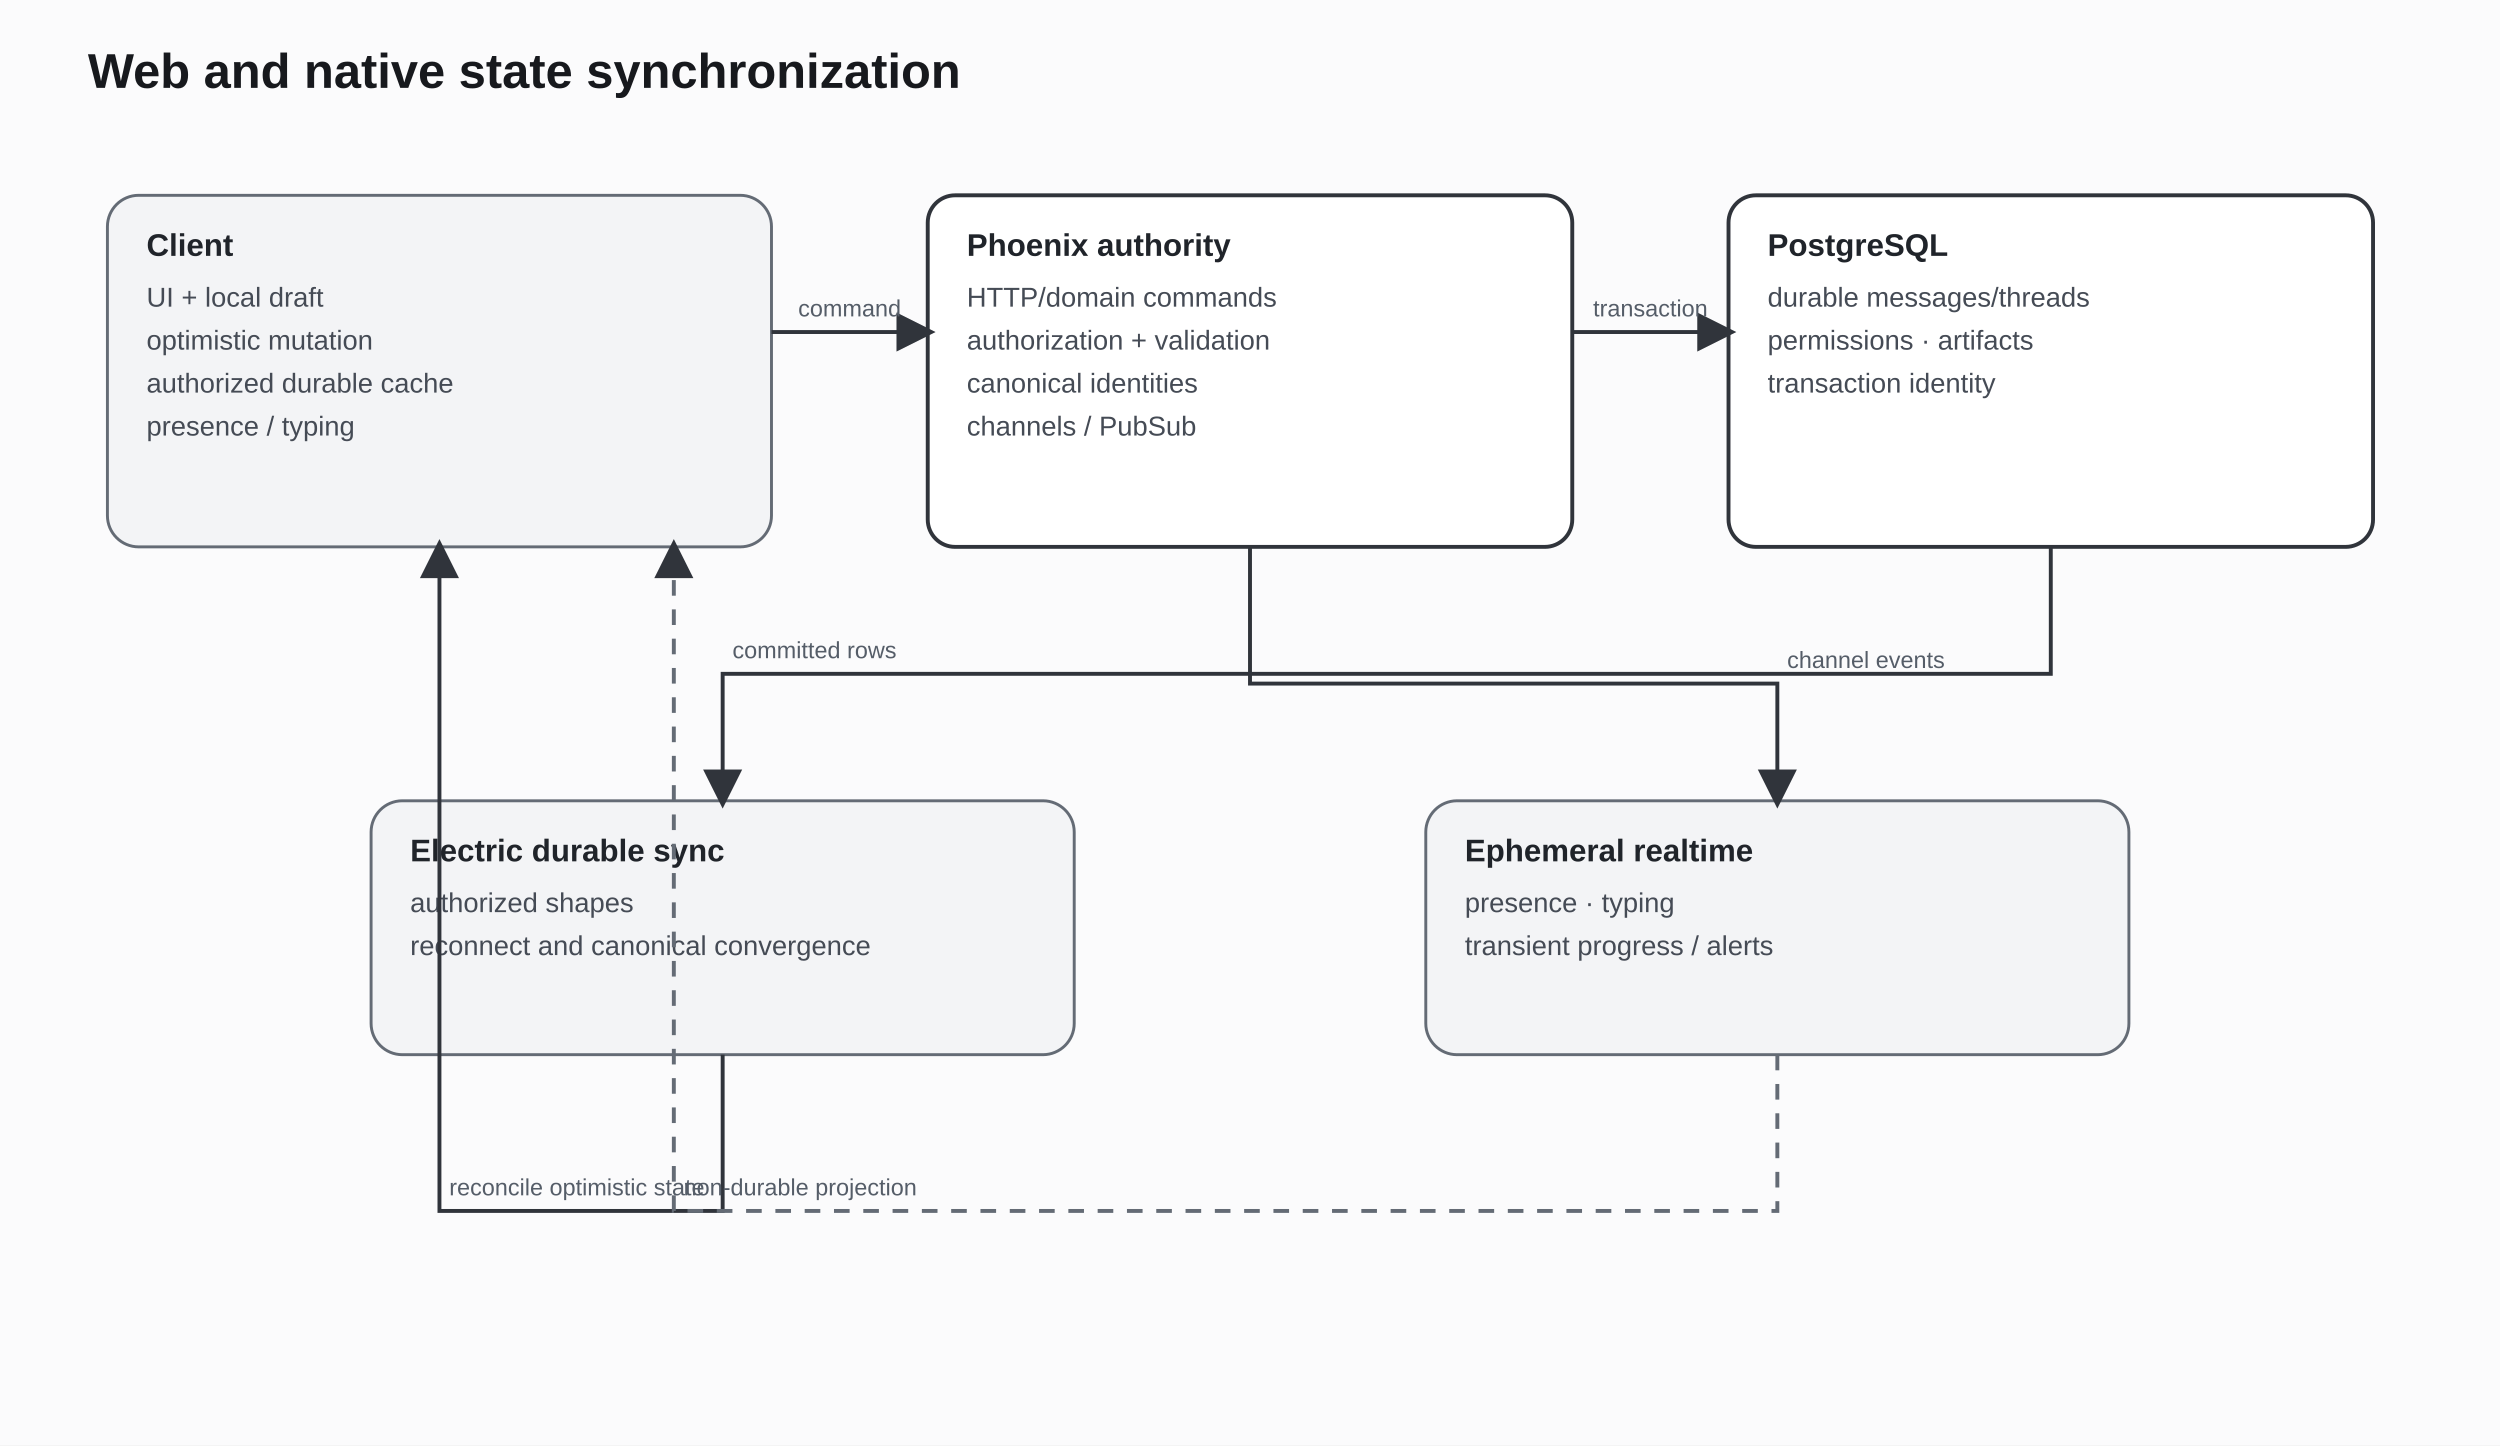
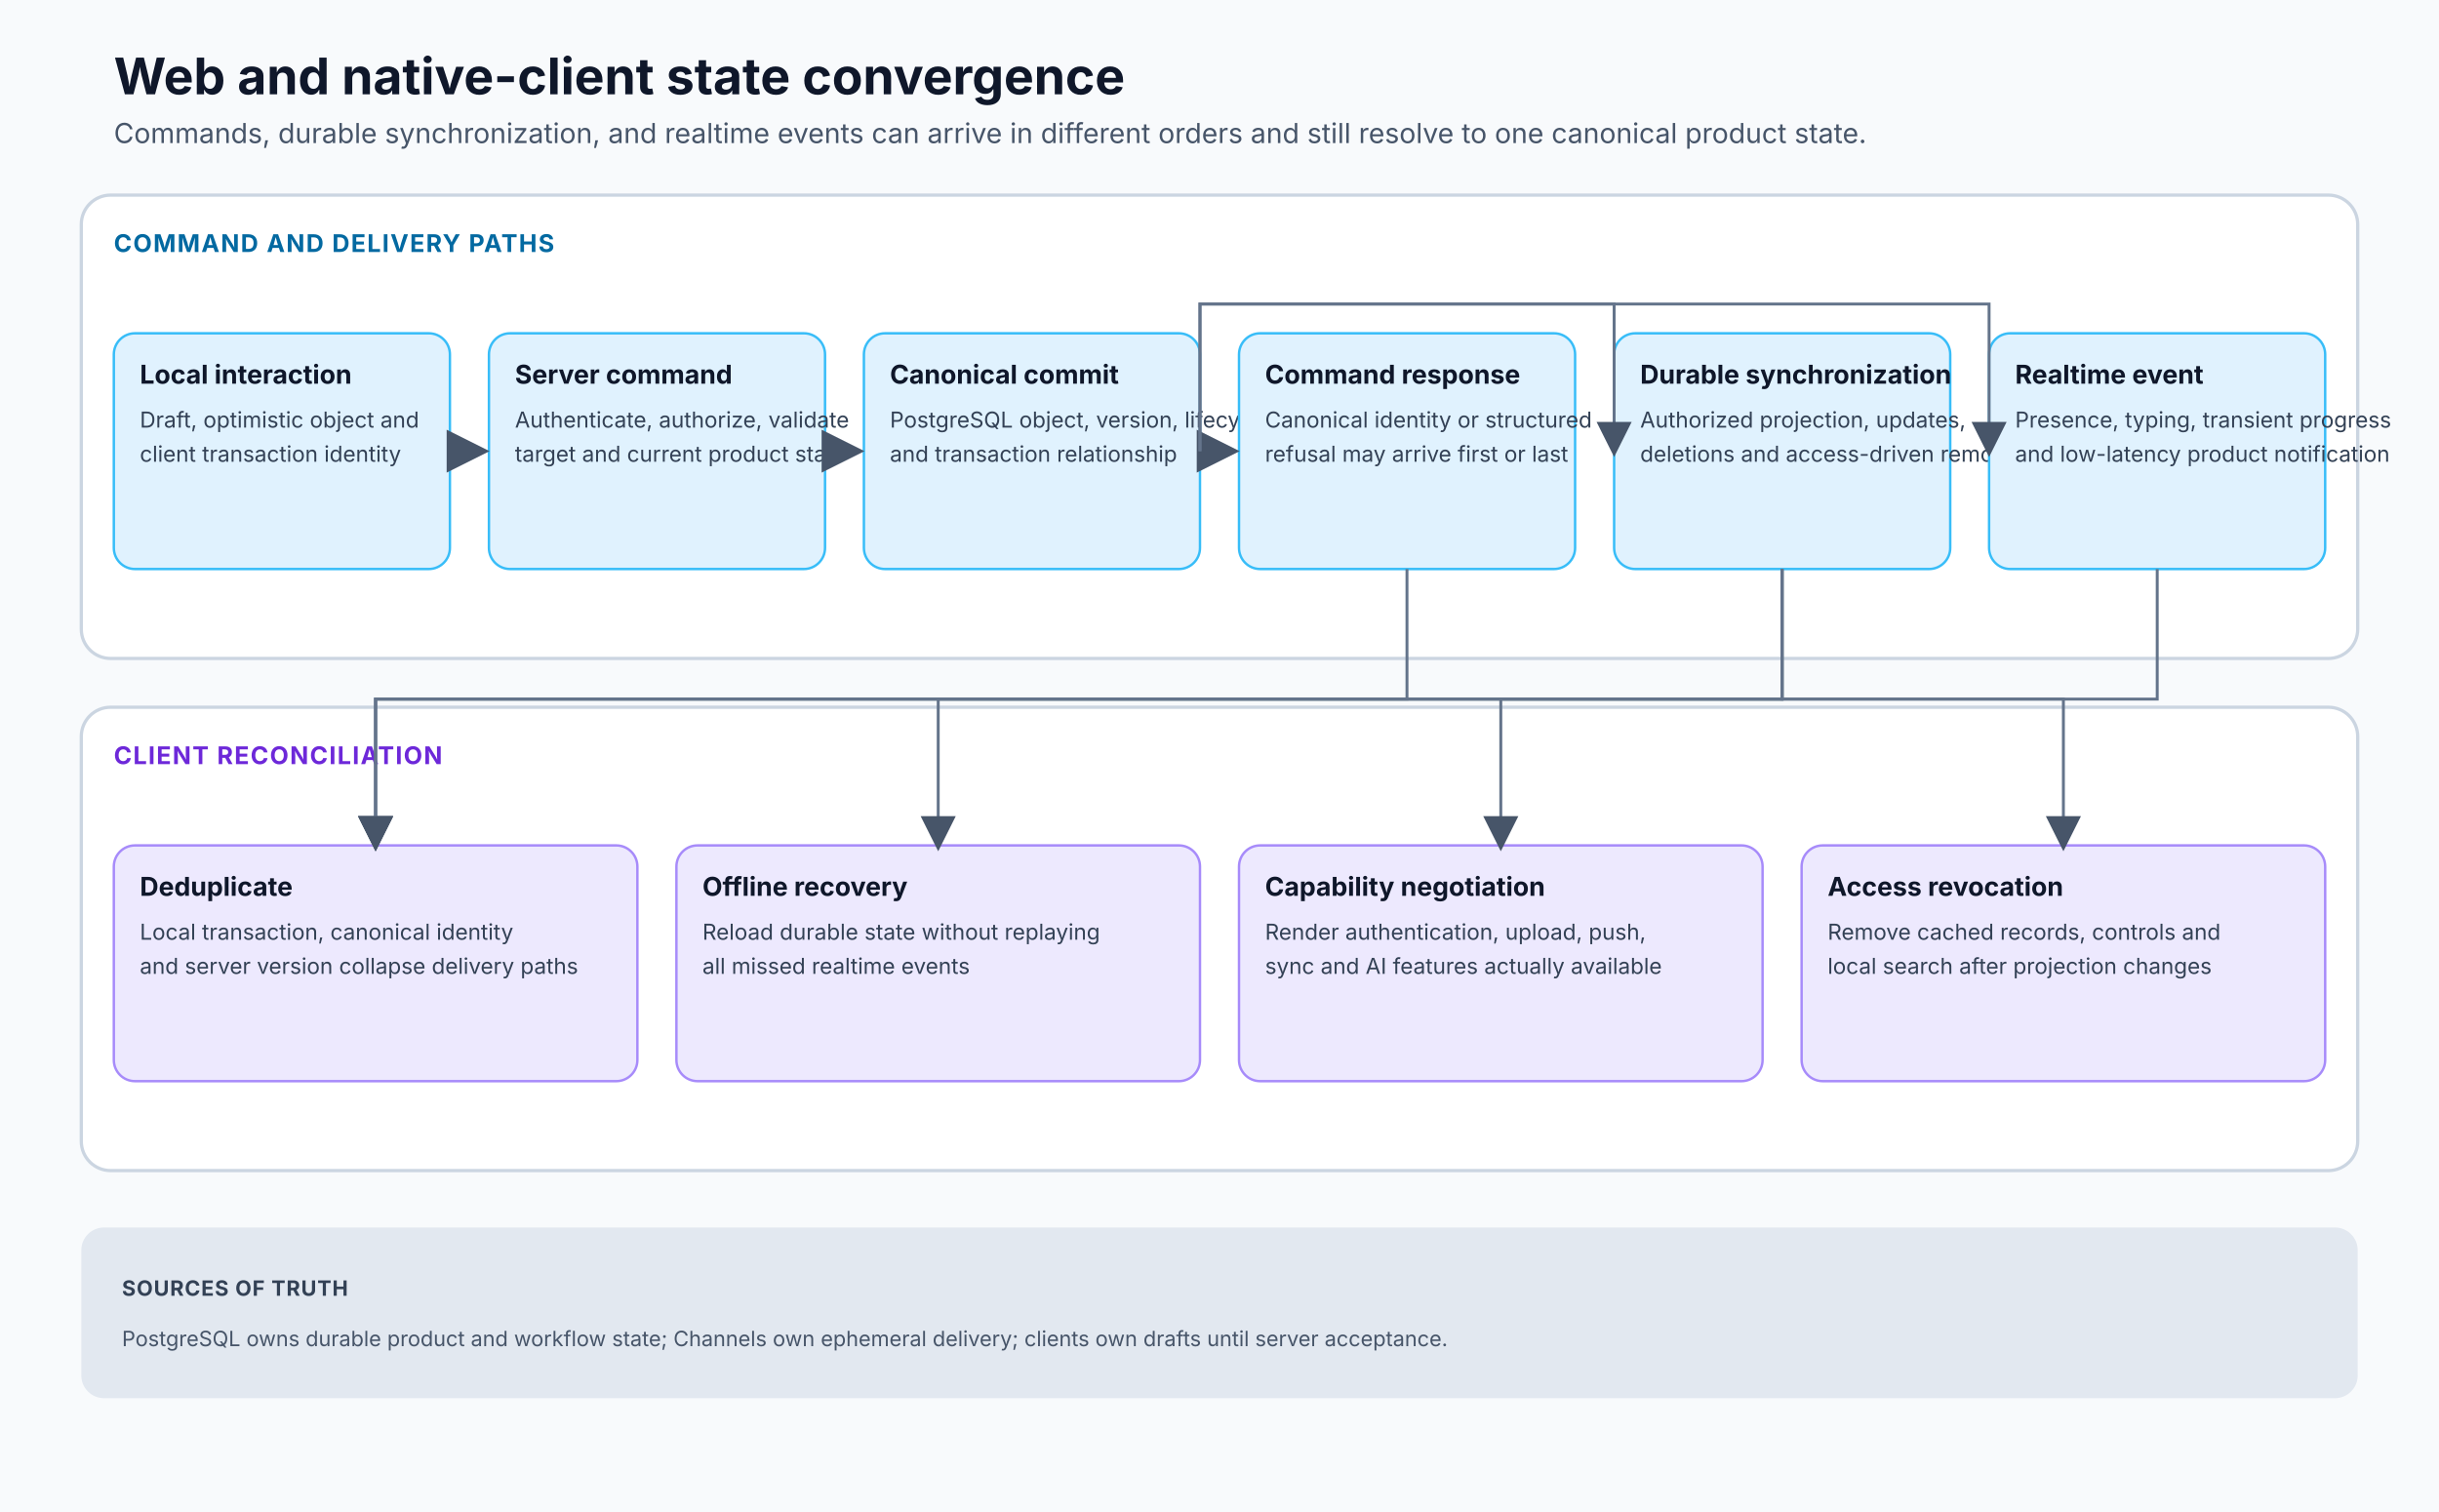
- <svg xmlns="http://www.w3.org/2000/svg" width="1280" height="740" viewBox="0 0 1280 740" role="img" aria-labelledby="title desc">
+ <svg xmlns="http://www.w3.org/2000/svg" width="1500" height="930" viewBox="0 0 1500 930" role="img" aria-labelledby="title desc">
  <defs>
-     <marker id="arrow" markerWidth="10" markerHeight="10" refX="8" refY="5" orient="auto">
-       <path d="M0,0 L10,5 L0,10 Z" fill="#30343b" />
+     <marker id="arrow" markerWidth="12" markerHeight="12" refX="10" refY="6" orient="auto">
+       <path d="M0 0 L12 6 L0 12 Z" fill="#475569" />
    </marker>
-     <style>
-             .bg{fill:#fbfbfc}.box{fill:#fff;stroke:#30343b;stroke-width:2;rx:14}
-             .soft{fill:#f3f4f6;stroke:#646b75;stroke-width:1.5;rx:16}
-             .decision{fill:#fff;stroke:#30343b;stroke-width:2}
-             .title{font:700 25px Arial,sans-serif;fill:#17191d}
-             .head{font:700 16px Arial,sans-serif;fill:#20242a}
-             .body{font:14px Arial,sans-serif;fill:#454b55}
-             .small{font:12px Arial,sans-serif;fill:#555d68}
-             .label{font:700 12px Arial,sans-serif;fill:#30343b;letter-spacing:1px}
-             .arrow{stroke:#30343b;stroke-width:2;fill:none;marker-end:url(#arrow)}
-             .dash{stroke:#646b75;stroke-width:2;stroke-dasharray:8 7;fill:none;marker-end:url(#arrow)}
-             .line{stroke:#30343b;stroke-width:2;fill:none}
-           </style>
+     <style>.h1{font:700 31px Inter,Arial,sans-serif;fill:#0f172a}.sub{font:400 17px Inter,Arial,sans-serif;fill:#475569}.band{font:700 15px Inter,Arial,sans-serif;letter-spacing:.8px}.nt{font:700 16px Inter,Arial,sans-serif;fill:#0f172a}.nc{font:400 13.5px Inter,Arial,sans-serif;fill:#334155}.railtitle{font:700 13px Inter,Arial,sans-serif;fill:#334155;letter-spacing:.5px}.rail{font:400 13px Inter,Arial,sans-serif;fill:#475569}.arrow{stroke:#475569;stroke-width:2.2;fill:none;marker-end:url(#arrow)}.drop{stroke:#64748b;stroke-width:1.8;fill:none;marker-end:url(#arrow)}</style>
  </defs>
-   <rect class="bg" width="1280" height="740" />
-   <text x="45" y="45" class="title">Web and native state synchronization</text>
-   <rect class="soft" x="55" y="100" width="340" height="180" />
-   <text x="75" y="131" class="head">Client</text>
-   <text x="75" y="157" class="body">UI + local draft</text>
-   <text x="75" y="179" class="body">optimistic mutation</text>
-   <text x="75" y="201" class="body">authorized durable cache</text>
-   <text x="75" y="223" class="body">presence / typing</text>
-   <rect class="box" x="475" y="100" width="330" height="180" />
-   <text x="495" y="131" class="head">Phoenix authority</text>
-   <text x="495" y="157" class="body">HTTP/domain commands</text>
-   <text x="495" y="179" class="body">authorization + validation</text>
-   <text x="495" y="201" class="body">canonical identities</text>
-   <text x="495" y="223" class="body">channels / PubSub</text>
-   <rect class="box" x="885" y="100" width="330" height="180" />
-   <text x="905" y="131" class="head">PostgreSQL</text>
-   <text x="905" y="157" class="body">durable messages/threads</text>
-   <text x="905" y="179" class="body">permissions · artifacts</text>
-   <text x="905" y="201" class="body">transaction identity</text>
-   <path class="arrow" d="M395 170 L475 170" />
-   <text x="435.0" y="162.0" text-anchor="middle" class="small">command</text>
-   <path class="arrow" d="M805 170 L885 170" />
-   <text x="845.0" y="162.0" text-anchor="middle" class="small">transaction</text>
-   <rect class="soft" x="190" y="410" width="360" height="130" />
-   <text x="210" y="441" class="head">Electric durable sync</text>
-   <text x="210" y="467" class="body">authorized shapes</text>
-   <text x="210" y="489" class="body">reconnect and canonical convergence</text>
-   <rect class="soft" x="730" y="410" width="360" height="130" />
-   <text x="750" y="441" class="head">Ephemeral realtime</text>
-   <text x="750" y="467" class="body">presence · typing</text>
-   <text x="750" y="489" class="body">transient progress / alerts</text>
-   <path class="arrow" d="M1050 280 L1050 345 L370 345 L370 410" />
-   <text x="375" y="337" class="small">committed rows</text>
-   <path class="arrow" d="M370 540 L370 620 L225 620 L225 280" />
-   <text x="230" y="612" class="small">reconcile optimistic state</text>
-   <path class="arrow" d="M640 280 L640 350 L910 350 L910 410" />
-   <text x="915" y="342" class="small">channel events</text>
-   <path class="dash" d="M910 540 L910 620 L345 620 L345 280" />
-   <text x="350" y="612" class="small">non-durable projection</text>
+   <rect width="1500" height="930" fill="#f8fafc" />
+   <text x="70" y="58" class="h1">Web and native-client state convergence</text>
+   <text x="70" y="88" class="sub">Commands, durable synchronization, and realtime events can arrive in different orders and still resolve to one canonical product state.</text>
+   <rect x="50" y="120" width="1400" height="285" rx="18" fill="#ffffff" stroke="#cbd5e1" stroke-width="2" />
+   <text x="70" y="155" class="band" fill="#0369a1">COMMAND AND DELIVERY PATHS</text>
+   <rect x="50" y="435" width="1400" height="285" rx="18" fill="#ffffff" stroke="#cbd5e1" stroke-width="2" />
+   <text x="70" y="470" class="band" fill="#6d28d9">CLIENT RECONCILIATION</text>
+   <rect x="70.0" y="205" width="206.7" height="145" rx="13" fill="#e0f2fe" stroke="#38bdf8" stroke-width="1.5" />
+   <text x="86.0" y="236" class="nt">Local interaction</text>
+   <text x="86.0" y="263" class="nc">Draft, optimistic object and</text>
+   <text x="86.0" y="284" class="nc">client transaction identity</text>
+   <rect x="300.7" y="205" width="206.7" height="145" rx="13" fill="#e0f2fe" stroke="#38bdf8" stroke-width="1.5" />
+   <text x="316.7" y="236" class="nt">Server command</text>
+   <text x="316.7" y="263" class="nc">Authenticate, authorize, validate</text>
+   <text x="316.7" y="284" class="nc">target and current product state</text>
+   <rect x="531.3" y="205" width="206.7" height="145" rx="13" fill="#e0f2fe" stroke="#38bdf8" stroke-width="1.5" />
+   <text x="547.3" y="236" class="nt">Canonical commit</text>
+   <text x="547.3" y="263" class="nc">PostgreSQL object, version, lifecycle</text>
+   <text x="547.3" y="284" class="nc">and transaction relationship</text>
+   <rect x="762.0" y="205" width="206.7" height="145" rx="13" fill="#e0f2fe" stroke="#38bdf8" stroke-width="1.5" />
+   <text x="778.0" y="236" class="nt">Command response</text>
+   <text x="778.0" y="263" class="nc">Canonical identity or structured</text>
+   <text x="778.0" y="284" class="nc">refusal may arrive first or last</text>
+   <rect x="992.7" y="205" width="206.7" height="145" rx="13" fill="#e0f2fe" stroke="#38bdf8" stroke-width="1.5" />
+   <text x="1008.7" y="236" class="nt">Durable synchronization</text>
+   <text x="1008.7" y="263" class="nc">Authorized projection, updates,</text>
+   <text x="1008.7" y="284" class="nc">deletions and access-driven removal</text>
+   <rect x="1223.3" y="205" width="206.7" height="145" rx="13" fill="#e0f2fe" stroke="#38bdf8" stroke-width="1.5" />
+   <text x="1239.3" y="236" class="nt">Realtime event</text>
+   <text x="1239.3" y="263" class="nc">Presence, typing, transient progress</text>
+   <text x="1239.3" y="284" class="nc">and low-latency product notification</text>
+   <rect x="70.0" y="520" width="322.0" height="145" rx="13" fill="#ede9fe" stroke="#a78bfa" stroke-width="1.5" />
+   <text x="86.0" y="551" class="nt">Deduplicate</text>
+   <text x="86.0" y="578" class="nc">Local transaction, canonical identity</text>
+   <text x="86.0" y="599" class="nc">and server version collapse delivery paths</text>
+   <rect x="416.0" y="520" width="322.0" height="145" rx="13" fill="#ede9fe" stroke="#a78bfa" stroke-width="1.5" />
+   <text x="432.0" y="551" class="nt">Offline recovery</text>
+   <text x="432.0" y="578" class="nc">Reload durable state without replaying</text>
+   <text x="432.0" y="599" class="nc">all missed realtime events</text>
+   <rect x="762.0" y="520" width="322.0" height="145" rx="13" fill="#ede9fe" stroke="#a78bfa" stroke-width="1.5" />
+   <text x="778.0" y="551" class="nt">Capability negotiation</text>
+   <text x="778.0" y="578" class="nc">Render authentication, upload, push,</text>
+   <text x="778.0" y="599" class="nc">sync and AI features actually available</text>
+   <rect x="1108.0" y="520" width="322.0" height="145" rx="13" fill="#ede9fe" stroke="#a78bfa" stroke-width="1.5" />
+   <text x="1124.0" y="551" class="nt">Access revocation</text>
+   <text x="1124.0" y="578" class="nc">Remove cached records, controls and</text>
+   <text x="1124.0" y="599" class="nc">local search after projection changes</text>
+   <path class="arrow" d="M276.7 277.5 H296.7" />
+   <path class="arrow" d="M507.3 277.5 H527.3" />
+   <path class="arrow" d="M738.0 277.5 H758.0" />
+   <path class="drop" d="M738.0 277.5 V187.0 H992.7 V277.5" />
+   <path class="drop" d="M738.0 277.5 V187.0 H1223.3 V277.5" />
+   <path class="drop" d="M865.3 350 V430 H231.0 V520" />
+   <path class="drop" d="M1096.0 350 V430 H231.0 V520" />
+   <path class="drop" d="M1326.7 350 V430 H231.0 V520" />
+   <path class="drop" d="M1096.0 350 V430 H577.0 V520" />
+   <path class="drop" d="M1096.0 350 V430 H923.0 V520" />
+   <path class="drop" d="M1096.0 350 V430 H1269.0 V520" />
+   <rect x="50" y="755" width="1400" height="105" rx="14" fill="#e2e8f0" />
+   <text x="75" y="797" class="railtitle">SOURCES OF TRUTH</text>
+   <text x="75" y="828" class="rail">PostgreSQL owns durable product and workflow state; Channels own ephemeral delivery; clients own drafts until server acceptance.</text>
</svg>
